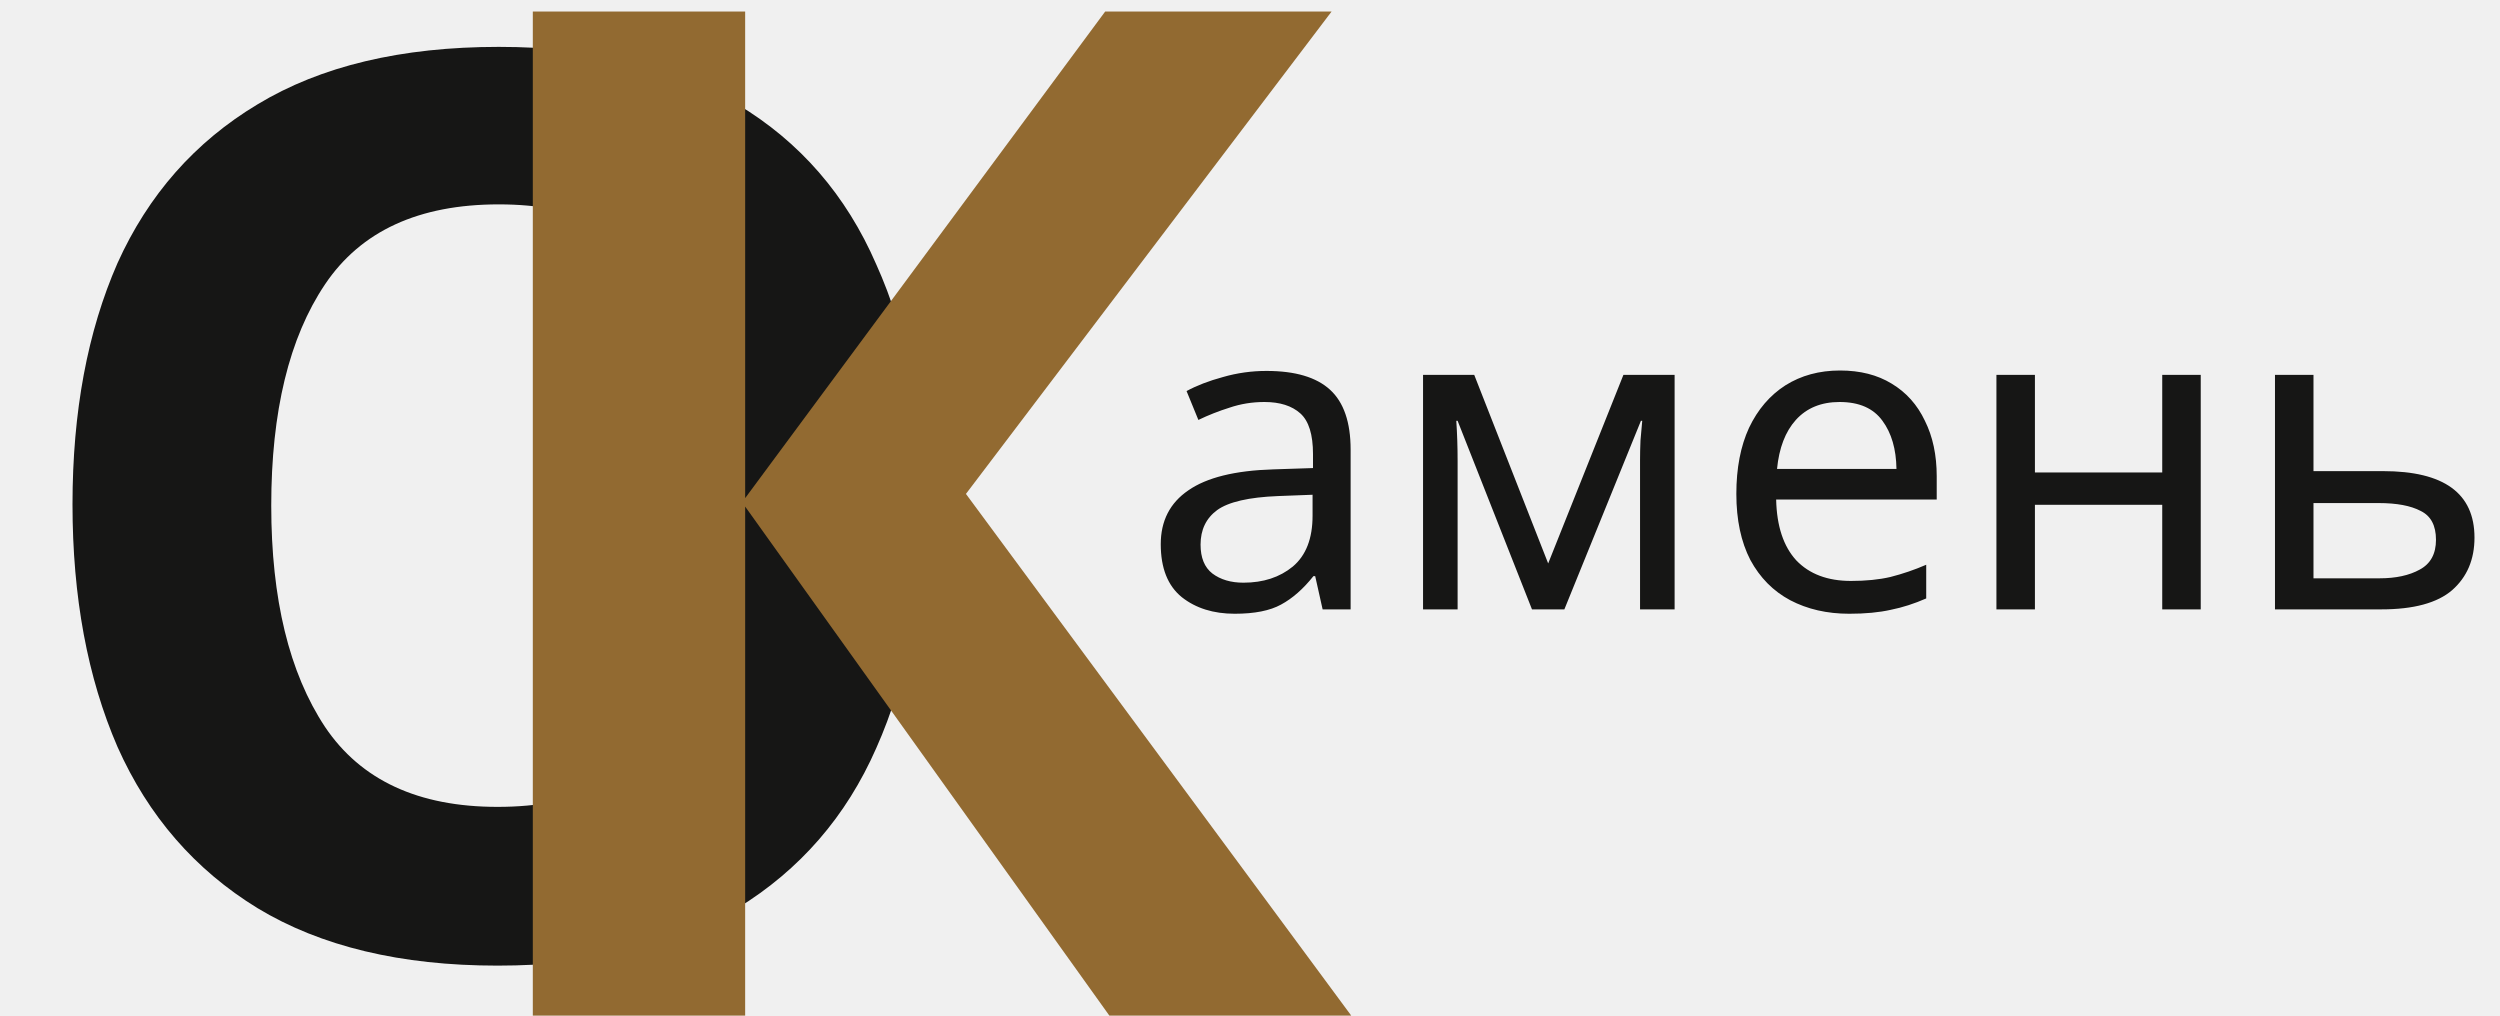
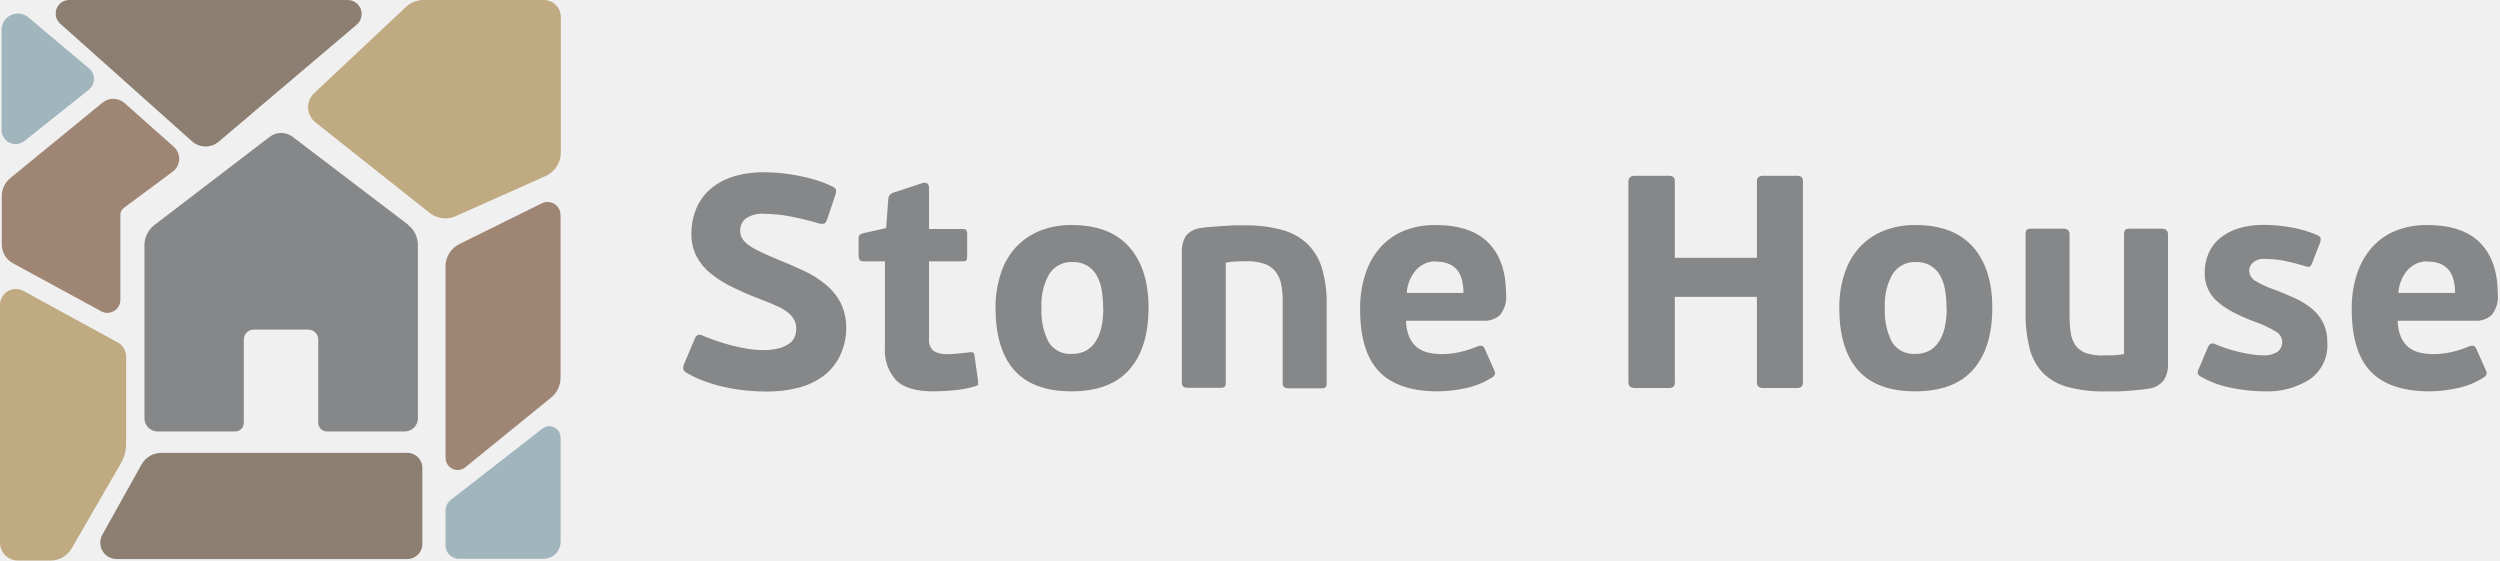
- <svg xmlns="http://www.w3.org/2000/svg" width="160" height="65" fill="none">
-   <path d="M59.04 32.36c0 5.92-.987 11.093-2.96 15.52-1.92 4.373-4.88 7.787-8.88 10.24-4 2.453-9.12 3.68-15.36 3.68-6.187 0-11.307-1.227-15.36-3.68-4-2.453-6.987-5.893-8.96-10.32-1.92-4.427-2.88-9.6-2.88-15.52s.96-11.067 2.88-15.44c1.973-4.373 4.96-7.76 8.96-10.16C20.533 4.227 25.68 3 31.92 3 38.106 3 43.2 4.227 47.2 6.68c4 2.4 6.96 5.813 8.88 10.24 1.973 4.373 2.96 9.52 2.96 15.44zm-41.68 0c0 5.973 1.146 10.693 3.44 14.16 2.293 3.413 5.973 5.12 11.04 5.12 5.173 0 8.88-1.707 11.12-5.12 2.24-3.467 3.36-8.187 3.36-14.16 0-6.027-1.12-10.747-3.36-14.16-2.24-3.413-5.92-5.12-11.04-5.12-5.12 0-8.827 1.707-11.12 5.12-2.294 3.413-3.44 8.133-3.44 14.16z" fill="#161615" />
-   <path d="M86.48 65H71L47.69 32.42V65H34.1V.74h13.59v31.14L70.73.74h14.49l-23.4 30.87L86.48 65z" fill="#926A31" />
-   <path d="M81.064 23.74c1.83 0 3.183.401 4.06 1.204.877.803 1.316 2.081 1.316 3.836V39h-1.792l-.476-2.128h-.112c-.653.821-1.344 1.428-2.072 1.82-.71.392-1.699.588-2.968.588-1.363 0-2.492-.355-3.388-1.064-.896-.728-1.344-1.857-1.344-3.388 0-1.493.588-2.641 1.764-3.444 1.176-.821 2.987-1.27 5.432-1.344l2.548-.084v-.896c0-1.25-.27-2.119-.812-2.604-.541-.485-1.307-.728-2.296-.728-.784 0-1.53.121-2.24.364a14.69 14.69 0 00-1.988.784l-.756-1.848c.653-.355 1.428-.653 2.324-.896a9.95 9.95 0 012.8-.392zm.728 8.008c-1.867.075-3.164.373-3.892.896-.71.523-1.064 1.26-1.064 2.212 0 .84.252 1.456.756 1.848.523.392 1.185.588 1.988.588 1.27 0 2.324-.345 3.164-1.036.84-.71 1.26-1.792 1.26-3.248v-1.344l-2.212.084zm25.383-7.756V39h-2.212v-9.576c0-.392.01-.803.028-1.232l.112-1.26h-.084L100.119 39h-2.072l-4.76-12.068h-.084c.056.84.084 1.699.084 2.576V39h-2.212V23.992h3.276l4.732 12.068 4.816-12.068h3.276zm10.587-.28c1.288 0 2.389.28 3.304.84.933.56 1.643 1.353 2.128 2.38.504 1.008.756 2.193.756 3.556v1.484h-10.276c.037 1.699.467 2.996 1.288 3.892.84.877 2.007 1.316 3.5 1.316.952 0 1.792-.084 2.52-.252a15.185 15.185 0 002.296-.784V38.3c-.765.336-1.521.579-2.268.728-.747.168-1.633.252-2.66.252-1.419 0-2.679-.29-3.78-.868-1.083-.579-1.932-1.437-2.548-2.576-.597-1.157-.896-2.567-.896-4.228 0-1.643.271-3.052.812-4.228.56-1.176 1.335-2.081 2.324-2.716 1.008-.635 2.175-.952 3.5-.952zm-.028 2.016c-1.176 0-2.109.383-2.8 1.148-.672.747-1.073 1.792-1.204 3.136h7.644c-.019-1.27-.317-2.296-.896-3.08-.579-.803-1.493-1.204-2.744-1.204zm12.501-1.736v6.244h8.148v-6.244h2.464V39h-2.464v-6.692h-8.148V39h-2.464V23.992h2.464zm22.28 6.16c3.901 0 5.852 1.419 5.852 4.256 0 1.4-.476 2.52-1.428 3.36-.952.821-2.464 1.232-4.536 1.232h-6.804V23.992h2.464v6.16h4.452zm3.388 4.396c0-.915-.327-1.53-.98-1.848-.635-.336-1.531-.504-2.688-.504h-4.172v4.816h4.228c1.045 0 1.904-.187 2.576-.56.691-.373 1.036-1.008 1.036-1.904z" fill="#161615" />
+ <svg xmlns="http://www.w3.org/2000/svg" width="223" height="50" fill="none">
+   <g clip-path="url(#clip0)">
+     <path d="M61.67 20.856a5.757 5.757 0 01.391-2.133 4.63 4.63 0 011.175-1.741A5.528 5.528 0 0165.26 15.8a8.694 8.694 0 012.869-.432 16.292 16.292 0 014.724.715c.465.14.916.318 1.35.533.223.101.345.21.372.31.013.19-.02.38-.095.554l-.675 2.025c-.088.25-.175.398-.27.432a.857.857 0 01-.459 0 26.98 26.98 0 00-2.524-.621 12.48 12.48 0 00-2.362-.243 2.524 2.524 0 00-1.68.432 1.35 1.35 0 00-.487 1.053c-.006.235.05.468.162.675.133.228.312.426.526.58.305.228.633.423.98.58.404.203.904.428 1.498.676.918.364 1.761.729 2.537 1.1a8.612 8.612 0 011.985 1.255 5.197 5.197 0 011.302 1.647c.33.71.491 1.486.473 2.268a5.698 5.698 0 01-.58 2.43 4.852 4.852 0 01-1.438 1.755 6.37 6.37 0 01-2.228 1.053c-.938.243-1.905.36-2.875.35-.606.001-1.212-.03-1.815-.094a16.2 16.2 0 01-1.877-.297 14.082 14.082 0 01-1.822-.526 9.266 9.266 0 01-1.647-.783.498.498 0 01-.257-.297.919.919 0 01.095-.513l.918-2.167a.621.621 0 01.297-.378c.158-.028.32 0 .459.081.358.149.756.297 1.188.452a17.32 17.32 0 002.754.702c.47.08.946.121 1.424.122a5.21 5.21 0 001.404-.162c.327-.086.638-.228.917-.419a1.34 1.34 0 00.486-.6c.09-.228.136-.47.135-.716.006-.25-.045-.5-.148-.729a2.129 2.129 0 00-.486-.634 3.997 3.997 0 00-.918-.594c-.391-.19-.87-.392-1.444-.608a29.483 29.483 0 01-2.599-1.107 10.124 10.124 0 01-2.025-1.255 4.92 4.92 0 01-1.282-1.546 4.218 4.218 0 01-.446-1.984m25.608 13.352c0 .08-.095.155-.297.23a9.82 9.82 0 01-2.025.37 21.3 21.3 0 01-1.7.082c-1.553 0-2.66-.324-3.328-.986a3.92 3.92 0 01-1-2.902v-7.708h-1.889c-.196 0-.324-.047-.378-.148a.73.73 0 01-.08-.365v-1.458a.674.674 0 01.067-.364.743.743 0 01.364-.176l2.025-.459.189-2.537a.675.675 0 01.175-.46c.13-.106.282-.18.446-.215l2.477-.817a.5.5 0 01.391.054.527.527 0 01.149.432v3.624h2.97c.202 0 .323.04.364.122a.674.674 0 01.068.337V22.8a.944.944 0 01-.055.392c0 .08-.162.121-.377.121h-2.97v6.891a1.288 1.288 0 00.391 1.087c.35.22.762.325 1.175.297h.459l.553-.054.553-.054.46-.054c.29-.054.445.034.458.27l.324 2.247a2.01 2.01 0 010 .31m15.206-6.803c0 2.376-.567 4.218-1.707 5.514-1.141 1.296-2.862 1.944-5.184 1.944s-4.05-.675-5.136-1.944c-1.087-1.269-1.62-3.118-1.62-5.46a9.578 9.578 0 01.472-3.119 6.345 6.345 0 011.35-2.342 6 6 0 012.133-1.457 7.423 7.423 0 012.855-.513c2.25 0 3.955.652 5.116 1.957 1.148 1.31 1.721 3.111 1.721 5.4v.02zm-4.05.06a9.769 9.769 0 00-.135-1.673 3.719 3.719 0 00-.458-1.296 2.356 2.356 0 00-.837-.85 2.41 2.41 0 00-1.27-.318 2.343 2.343 0 00-2.125 1.1 5.508 5.508 0 00-.675 2.957 6.136 6.136 0 00.634 3.084 2.261 2.261 0 002.1 1.053 2.55 2.55 0 001.282-.31c.356-.214.653-.513.864-.871a4.05 4.05 0 00.486-1.283 7.793 7.793 0 00.148-1.593m12.764-4.198h-.769a6.85 6.85 0 00-1.067.115v10.677a.577.577 0 01-.094.392.731.731 0 01-.473.094h-2.787a.726.726 0 01-.432-.094.448.448 0 01-.135-.392V22.53a2.75 2.75 0 01.324-1.444 1.974 1.974 0 011.35-.743 7.42 7.42 0 01.769-.094l1.06-.081 1.12-.068h.958a12.52 12.52 0 013.267.378 5.481 5.481 0 012.275 1.202 5.023 5.023 0 011.35 2.166c.32 1.054.47 2.152.445 3.254v7.053a.577.577 0 01-.094.391c-.061.068-.216.095-.466.095h-2.794a.748.748 0 01-.432-.095.448.448 0 01-.135-.391v-7.324a6.8 6.8 0 00-.149-1.538 2.566 2.566 0 00-.513-1.094 2.113 2.113 0 00-.999-.675 4.836 4.836 0 00-1.579-.222m16.86-3.227c2.11 0 3.685.526 4.725 1.58 1.039 1.052 1.566 2.562 1.579 4.528a2.6 2.6 0 01-.54 1.917 2.028 2.028 0 01-1.485.513h-6.898c.003.49.099.976.284 1.431.147.358.379.675.675.925.298.233.643.399 1.012.486.415.091.838.136 1.262.135a7.27 7.27 0 001.593-.19 9.66 9.66 0 001.512-.485.812.812 0 01.446-.068.46.46 0 01.229.257l.864 1.943a.433.433 0 01.04.378.67.67 0 01-.283.27 6.86 6.86 0 01-2.322.932c-.809.18-1.635.276-2.463.283-2.356 0-4.104-.58-5.238-1.755-1.134-1.174-1.708-3.023-1.708-5.568a9.76 9.76 0 01.48-3.172 6.561 6.561 0 011.35-2.37 5.716 5.716 0 012.105-1.47 7.33 7.33 0 012.768-.5h.013zm.068 3.24a2.324 2.324 0 00-1.809.79 3.37 3.37 0 00-.81 2.024h5.055a4.738 4.738 0 00-.121-1.107 2.428 2.428 0 00-.392-.877 1.894 1.894 0 00-.729-.58 2.75 2.75 0 00-1.194-.223m32.593 11.163a.844.844 0 01-.527.108h-2.834a.727.727 0 01-.486-.122.56.56 0 01-.135-.445v-7.566h-7.324v7.566a.597.597 0 01-.121.459.87.87 0 01-.533.108h-2.862a.746.746 0 01-.472-.122.542.542 0 01-.149-.445V16.246a.54.54 0 01.149-.446.747.747 0 01.472-.121h2.862a.919.919 0 01.533.108.633.633 0 01.121.459v6.749h7.324v-6.75a.56.56 0 01.135-.445.728.728 0 01.486-.121h2.834a.892.892 0 01.527.108.633.633 0 01.121.459V34.03a.616.616 0 01-.121.46m17.015-7.04c0 2.376-.567 4.218-1.701 5.514-1.134 1.296-2.868 1.944-5.19 1.944-2.322 0-4.05-.675-5.137-1.944-1.086-1.269-1.619-3.118-1.619-5.46a9.567 9.567 0 01.472-3.119 6.338 6.338 0 011.35-2.342 5.999 5.999 0 012.133-1.457 7.421 7.421 0 012.855-.513c2.25 0 3.957.652 5.123 1.957 1.14 1.31 1.714 3.111 1.714 5.4v.02zm-4.083.06a9.88 9.88 0 00-.135-1.673 3.741 3.741 0 00-.459-1.296 2.364 2.364 0 00-.837-.85 2.41 2.41 0 00-1.269-.318 2.348 2.348 0 00-2.126 1.1 5.5 5.5 0 00-.675 2.957 6.132 6.132 0 00.634 3.084 2.272 2.272 0 002.099 1.053 2.55 2.55 0 001.283-.31c.356-.214.653-.513.864-.871a4.07 4.07 0 00.486-1.283 7.814 7.814 0 00.148-1.593m13.978 4.185h.77c.337 0 .675-.054 1.073-.108V20.91a.61.61 0 01.101-.404c.061-.075.216-.108.473-.108h2.781c.378 0 .567.168.567.512v11.535c.027.512-.1 1.02-.365 1.458a2.025 2.025 0 01-1.309.756c-.216.04-.486.074-.81.108-.324.034-.675.068-1.04.095-.364.027-.735.047-1.1.053h-.945a12.349 12.349 0 01-3.307-.377 4.995 4.995 0 01-2.221-1.215 4.876 4.876 0 01-1.228-2.174 12.226 12.226 0 01-.378-3.26V20.91a.67.67 0 01.095-.404c.06-.075.222-.108.472-.108h2.788c.378 0 .567.168.567.512v7.243c-.007.52.029 1.038.107 1.552.056.4.203.781.432 1.114.234.313.556.548.925.675a4.75 4.75 0 001.552.216m19.978-1.149a3.71 3.71 0 01-1.552 3.267 6.972 6.972 0 01-4.05 1.08 14.931 14.931 0 01-2.956-.31 8.685 8.685 0 01-2.747-1.013.556.556 0 01-.257-.284.62.62 0 01.102-.418l.783-1.863a.673.673 0 01.283-.364.546.546 0 01.446.067c.283.122.607.243.971.364.358.115.736.216 1.121.311s.763.162 1.12.216c.322.05.647.077.972.081.475.04.95-.079 1.35-.337a1.102 1.102 0 00.392-.85 1.118 1.118 0 00-.554-.926 10.23 10.23 0 00-1.91-.89 16.048 16.048 0 01-1.903-.837 7.093 7.093 0 01-1.391-.932 3.277 3.277 0 01-1.161-2.605 4.293 4.293 0 01.324-1.667c.216-.52.548-.982.972-1.35a4.802 4.802 0 011.634-.905 7.288 7.288 0 012.335-.337c.831 0 1.66.077 2.477.23.784.134 1.55.36 2.281.674.194.095.302.19.324.284.011.162-.016.324-.081.472l-.675 1.728c-.076.203-.157.317-.243.344a.81.81 0 01-.432-.067 21.63 21.63 0 00-1.835-.466 9.16 9.16 0 00-1.735-.162 1.418 1.418 0 00-1.053.338 1.02 1.02 0 00-.324.675 1.07 1.07 0 00.493.91 8.21 8.21 0 001.748.81c.675.25 1.255.507 1.836.77a6.77 6.77 0 011.498.918c.42.345.765.772 1.013 1.256.264.548.394 1.152.378 1.761m8.902-10.461c2.106 0 3.681.526 4.725 1.58 1.044 1.052 1.57 2.562 1.579 4.528a2.582 2.582 0 01-.54 1.917 2.028 2.028 0 01-1.485.513h-6.904c.002.49.098.976.283 1.431.15.356.381.673.675.925.298.233.644.399 1.012.486.415.091.838.136 1.262.135a7.27 7.27 0 001.593-.19 9.66 9.66 0 001.512-.485.813.813 0 01.446-.068.457.457 0 01.229.257l.864 1.943a.433.433 0 01.041.378.678.678 0 01-.284.27 6.81 6.81 0 01-2.322.932c-.806.18-1.63.275-2.456.283-2.363 0-4.111-.58-5.245-1.755-1.134-1.174-1.707-3.023-1.707-5.568a9.733 9.733 0 01.479-3.172 6.561 6.561 0 011.35-2.37 5.763 5.763 0 012.106-1.47 7.357 7.357 0 012.774-.5h.013zm.068 3.24a2.323 2.323 0 00-1.816.79 3.37 3.37 0 00-.81 2.024h5.055a4.685 4.685 0 00-.121-1.107 2.428 2.428 0 00-.392-.877 1.894 1.894 0 00-.729-.58 2.737 2.737 0 00-1.187-.223" fill="#868789" />
+     <path d="M48.488 0H37.783a2.275 2.275 0 00-1.566.614l-8.18 7.681a1.72 1.72 0 00.108 2.626L38.31 18.98a2.254 2.254 0 002.348.296l8.019-3.577a2.301 2.301 0 001.35-2.085V1.519A1.519 1.519 0 0048.506 0" fill="#C0AA82" />
+     <path d="M32.182.817A1.249 1.249 0 0031 0H6.176a1.208 1.208 0 00-.803 2.113L17.123 12.6a1.816 1.816 0 002.39.034L31.81 2.207a1.248 1.248 0 00.372-1.39" fill="#8C7F72" />
+     <path d="M7.924 6.081l-5.4-4.535A1.451 1.451 0 00.141 2.653v8.956a1.255 1.255 0 002.025.979l5.737-4.57a1.208 1.208 0 00.473-.958 1.242 1.242 0 00-.446-.979M49.001 38.02a1.026 1.026 0 00-.614.209l-8.18 6.364a1.188 1.188 0 00-.466.945v3.105a1.201 1.201 0 001.202 1.202h7.552a1.519 1.519 0 001.512-1.512v-9.308a1.006 1.006 0 00-1.006-1.005" fill="#A1B5BD" />
+     <path d="M48.846 18.015c-.18 0-.358.041-.52.121l-7.343 3.631a2.214 2.214 0 00-1.242 1.991v17.083a1.094 1.094 0 001.094 1.087c.247-.003.485-.091.675-.25l7.647-6.21A2.287 2.287 0 0050 33.695V19.176a1.16 1.16 0 00-1.16-1.161" fill="#9F8574" />
+     <path d="M36.325 40.395H14.37a2.024 2.024 0 00-1.74 1.026l-3.497 6.27a1.464 1.464 0 001.282 2.18h25.911a1.35 1.35 0 001.35-1.35V41.74a1.35 1.35 0 00-1.35-1.35" fill="#8C7F72" />
+     <path d="M15.51 13.101l-4.4-3.908a1.525 1.525 0 00-1.964-.04l-8.248 6.75a2.025 2.025 0 00-.736 1.552v4.367a1.897 1.897 0 00.999 1.667l7.87 4.279a1.2 1.2 0 00.547.142c.302-.003.592-.121.81-.331a1.155 1.155 0 00.35-.83v-7.593a.755.755 0 01.304-.608l4.367-3.24a1.425 1.425 0 00.101-2.207z" fill="#9F8574" />
+     <path d="M10.462 30.528l-8.363-4.576A1.418 1.418 0 000 27.194v21.213A1.593 1.593 0 001.593 50h2.93a2.16 2.16 0 001.869-1.08l4.394-7.6a3.476 3.476 0 00.465-1.748v-7.748a1.471 1.471 0 00-.762-1.296" fill="#C0AA82" />
+     <path d="M36.434 20.066l-10.34-7.87a1.68 1.68 0 00-2.025 0L13.762 20.08a2.247 2.247 0 00-.877 1.782v15.45a1.175 1.175 0 001.174 1.174h6.918a.77.77 0 00.77-.776v-7.425a.884.884 0 01.884-.884h4.873a.884.884 0 01.884.884v7.424a.77.77 0 00.776.777h6.946a1.168 1.168 0 001.167-1.175V21.848a2.247 2.247 0 00-.877-1.782" fill="#868789" />
+   </g>
+   <defs>
+     <clipPath id="clip0">
+       <path fill="#fff" d="M0 0h222.818v50H0z" />
+     </clipPath>
+   </defs>
</svg>
